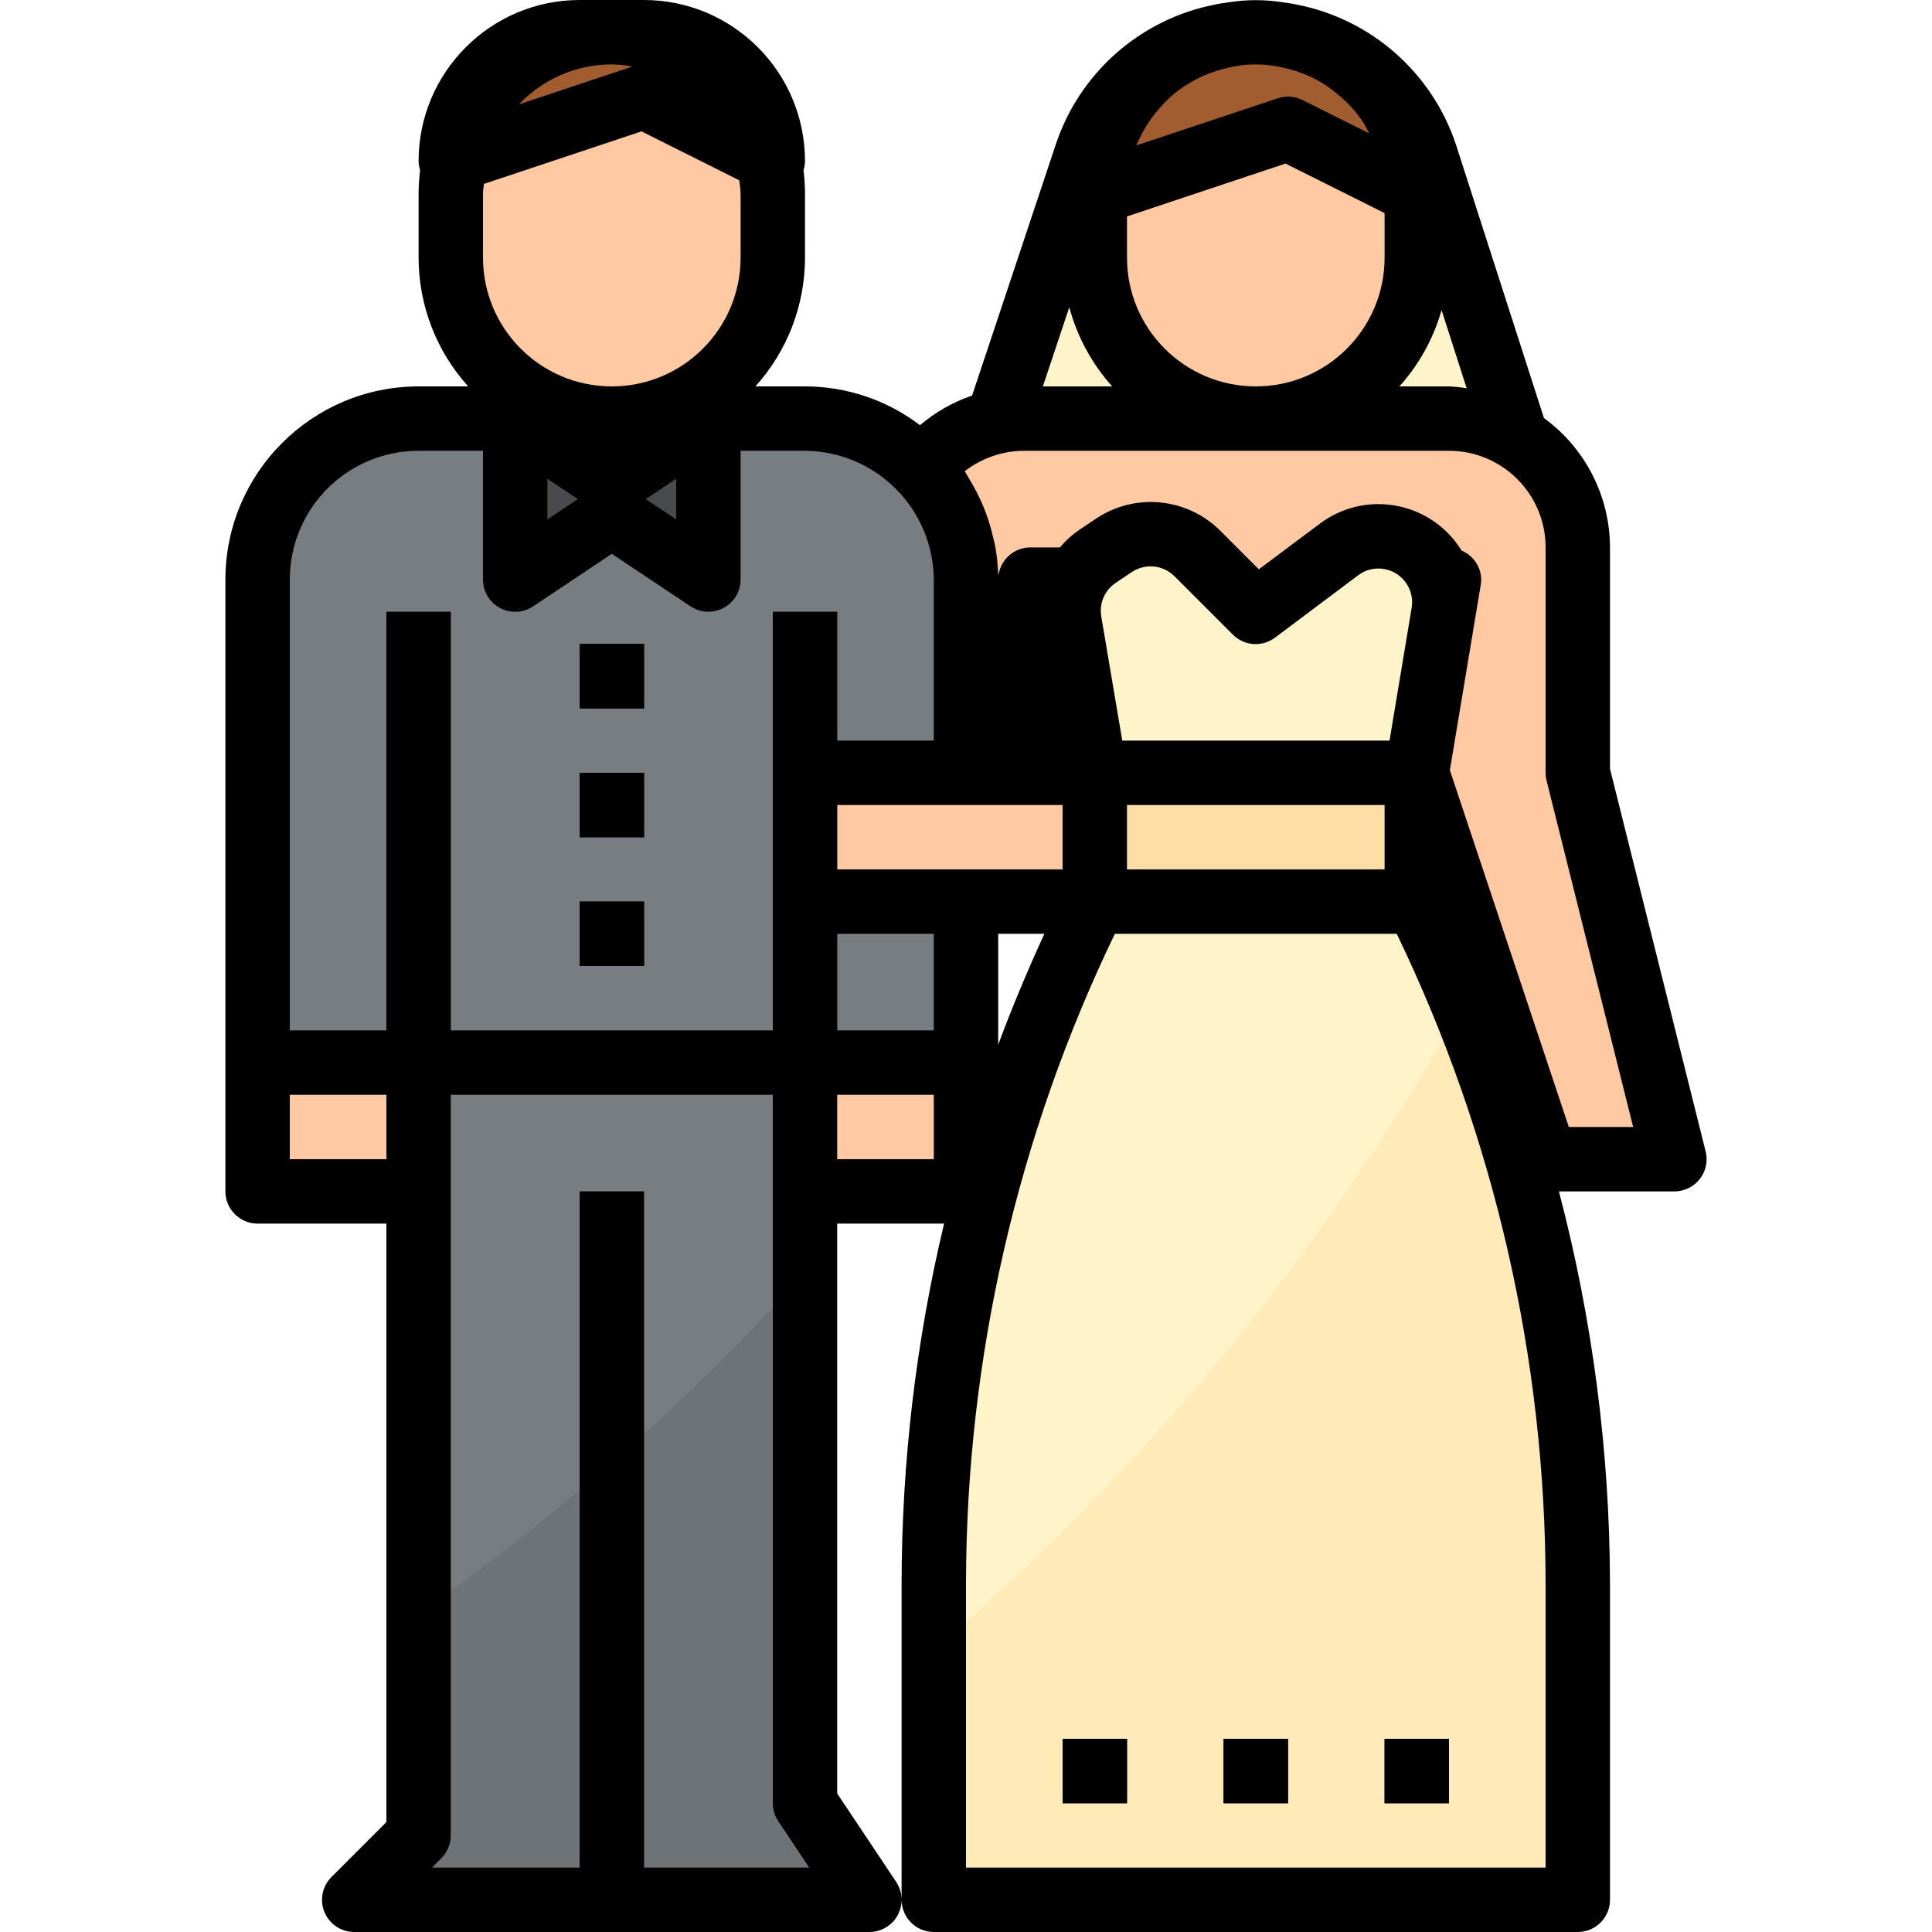
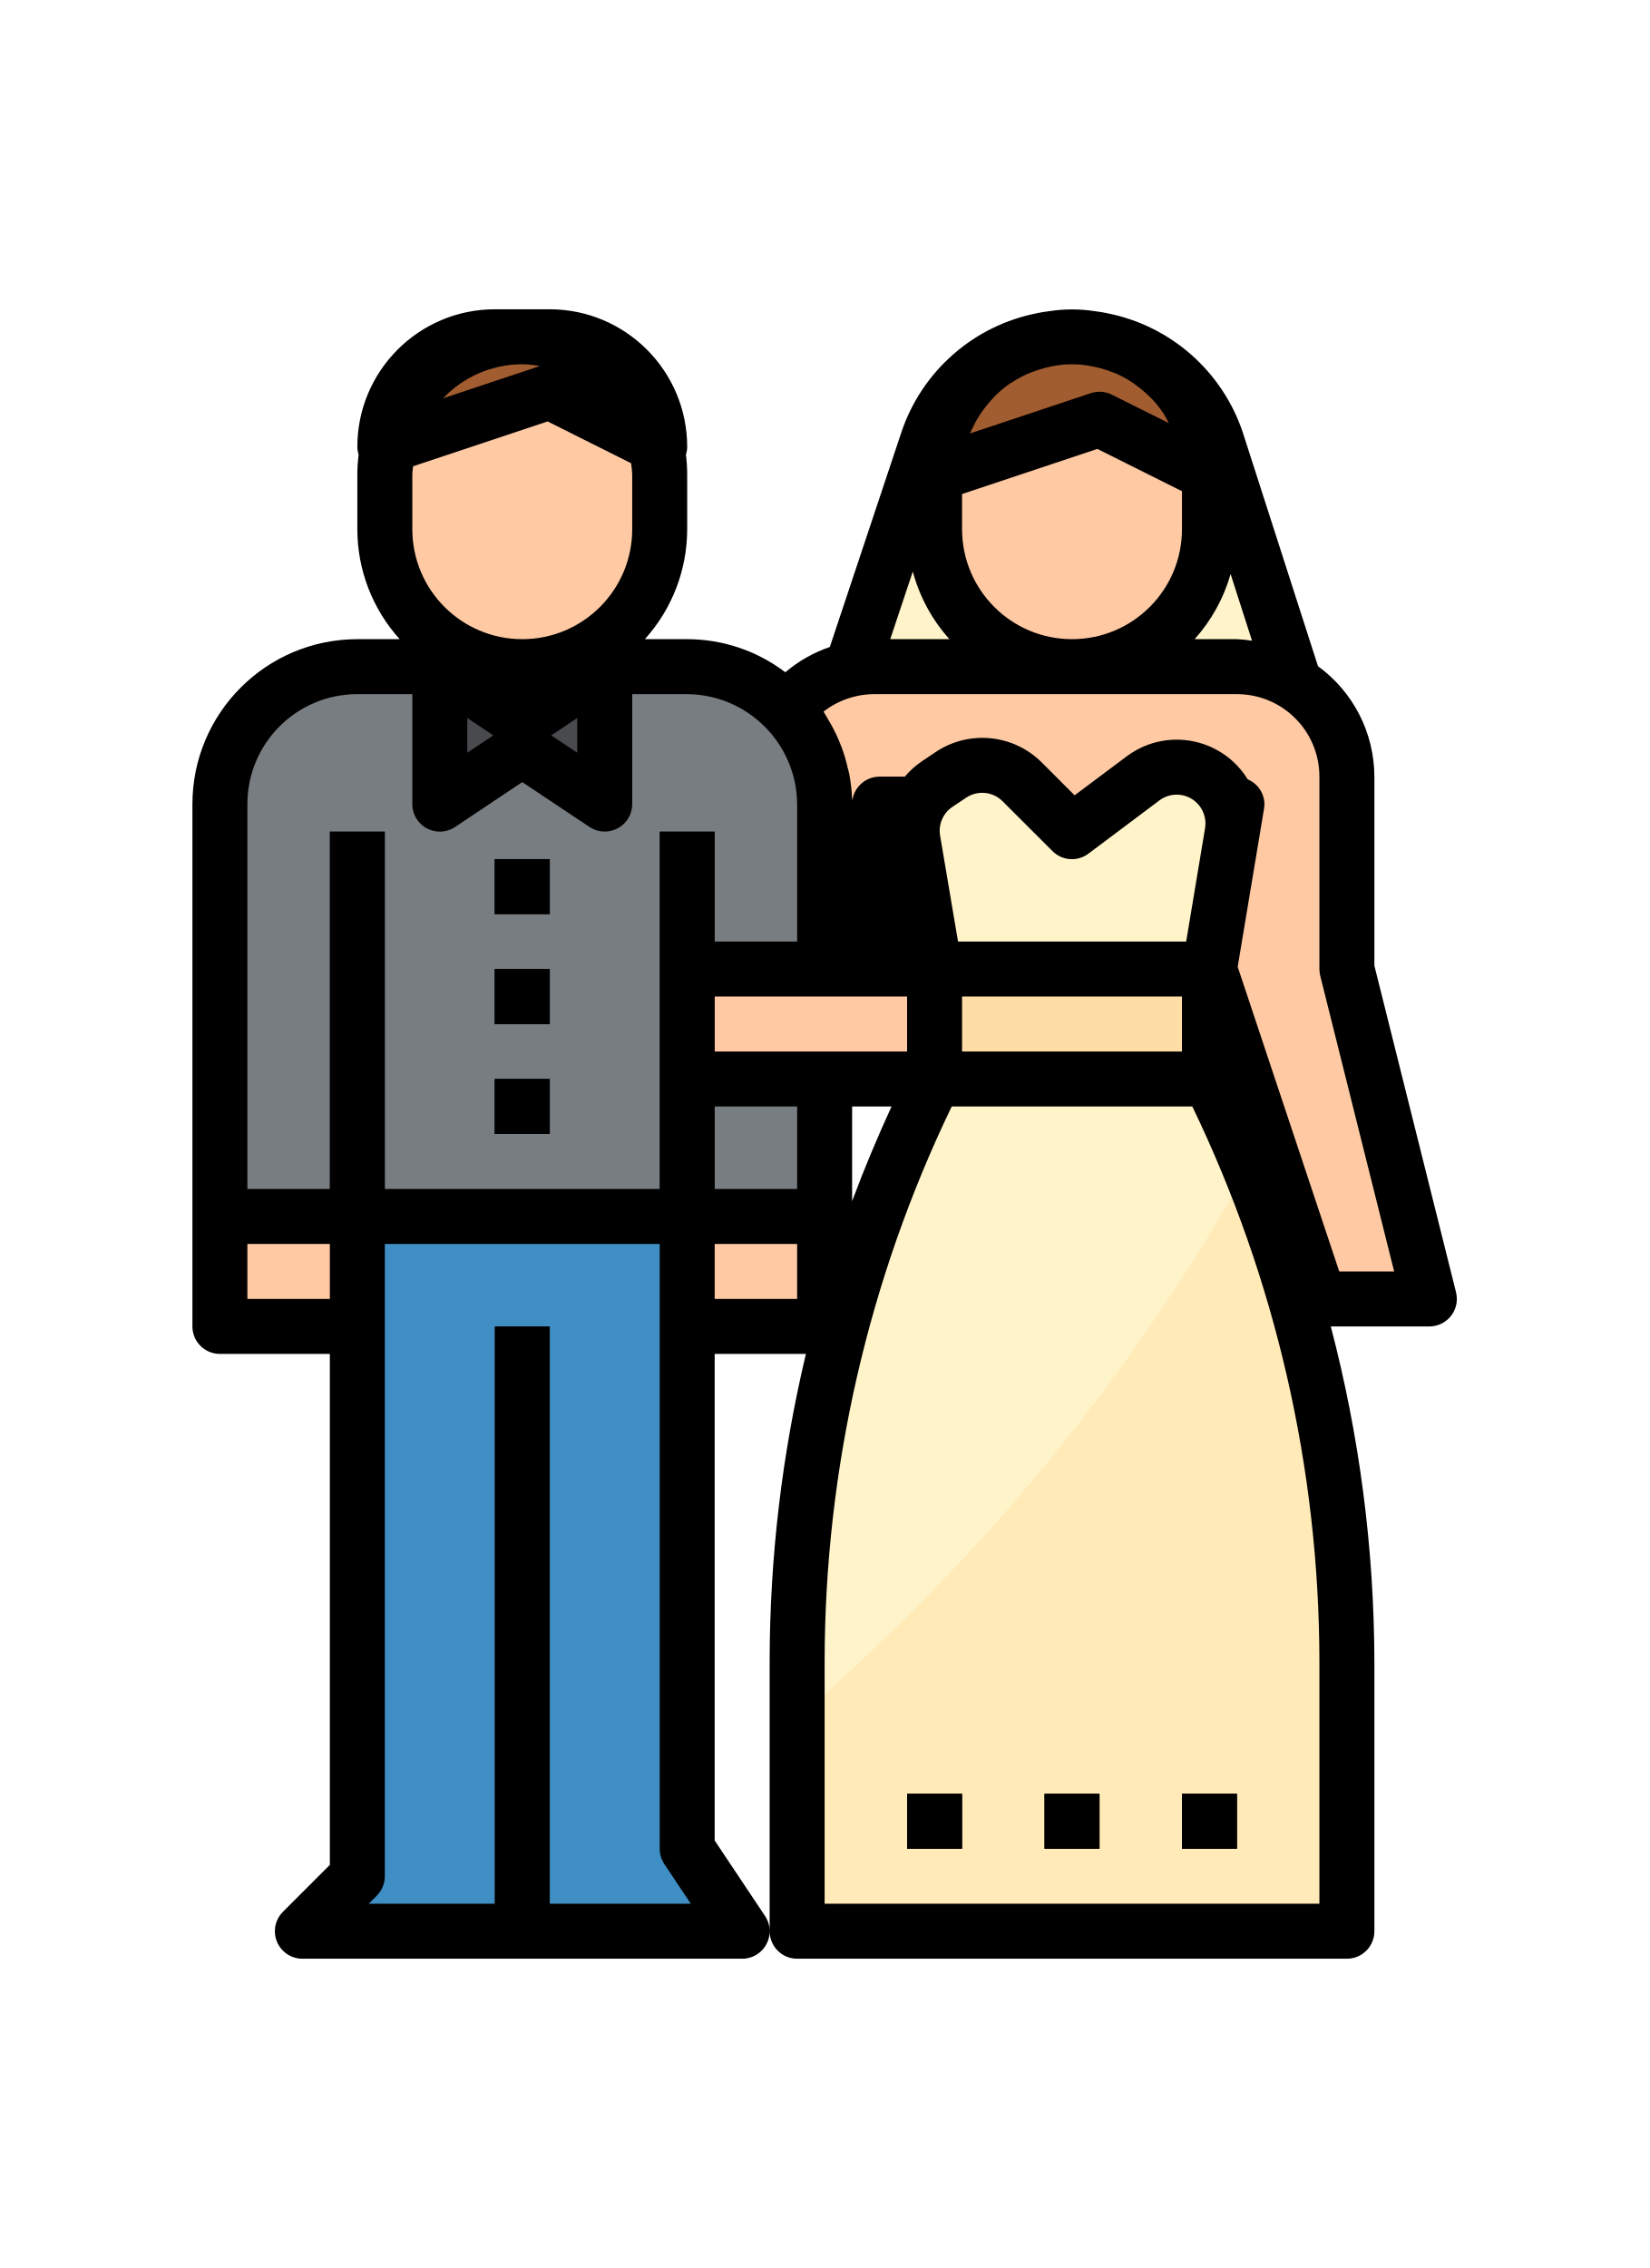
- <svg xmlns="http://www.w3.org/2000/svg" version="1.1" id="Capa_1" x="0px" y="0px" viewBox="0 0 480 480" style="enable-background:new 0 0 480 480;" xml:space="preserve">
+ <svg xmlns="http://www.w3.org/2000/svg" version="1.1" id="Capa_1" x="0px" y="0px" viewBox="0 0 480 480" width="40" height="55" style="enable-background:new 0 0 480 480;" xml:space="preserve">
  <path style="fill:#FEC9A3;" d="M392,192v-56c0-17.673-14.327-32-32-32H254.4c-13.456,0.001-25.474,8.419-30.072,21.064L200,192v32  h32l24-80h8l8,48h80l32,96h32L392,192z" />
  <path style="fill:#FFF3C9;" d="M376,104H248l21.88-65.6C275.909,20.254,292.879,8.006,312,8c19.121,0.006,36.091,12.254,42.12,30.4  L376,104z" />
-   <path style="fill:#787D82;" d="M104,264v32v160l-16,16h128l-16-24V296v-32H104z" />
-   <path style="fill:#6E7378;" d="M200,316.2c-28.699,31.761-60.905,60.169-96,84.68V456l-16,16h128l-16-24V316.2z" />
+   <path style="fill:#408fc4;" d="M104,264v32v160l-16,16h128l-16-24V296v-32H104z" />
+   <path style="fill:#408fc4;" d="M200,316.2c-28.699,31.761-60.905,60.169-96,84.68V456l-16,16h128l-16-24V316.2z" />
  <path style="fill:#FEC9A3;" d="M152,8L152,8c22.091,0,40,17.909,40,40v16c0,22.091-17.909,40-40,40l0,0c-22.091,0-40-17.909-40-40  V48C112,25.909,129.909,8,152,8z" />
  <path style="fill:#484A4D;" d="M144,296h16v176h-16V296z" />
  <path style="fill:#A15D30;" d="M192,40l-32-16l-48,16c0-17.673,14.327-32,32-32h16C177.673,8,192,22.327,192,40z" />
  <path style="fill:#FEC9A3;" d="M64,264h40v32H64V264z" />
  <path style="fill:#787D82;" d="M200,104h-96c-22.091,0-40,17.909-40,40v120h176V144C240,121.909,222.091,104,200,104z" />
  <path style="fill:#FEC9A3;" d="M200,264h40v32h-40V264z" />
  <g>
    <path style="fill:#484A4D;" d="M96,152h16v112H96V152z" />
    <path style="fill:#484A4D;" d="M192,152h16v112h-16V152z" />
    <g>
      <path id="SVGCleanerId_2" style="fill:#484A4D;" d="M144,160h16v16h-16V160z" />
    </g>
    <g>
      <path id="SVGCleanerId_4" style="fill:#484A4D;" d="M144,192h16v16h-16V192z" />
    </g>
    <g>
      <path id="SVGCleanerId_3" style="fill:#484A4D;" d="M144,224h16v16h-16V224z" />
    </g>
  </g>
  <path style="fill:#FEC9A3;" d="M312,8L312,8c22.091,0,40,17.909,40,40v16c0,22.091-17.909,40-40,40l0,0c-22.091,0-40-17.909-40-40  V48C272,25.909,289.909,8,312,8z" />
  <path style="fill:#FFF3C9;" d="M392,472H232v-78.56c0.001-58.819,13.696-116.83,40-169.44h80c26.304,52.61,39.999,110.621,40,169.44  V472z" />
  <path style="fill:#FFEAB8;" d="M232,409.96V472h160v-78.56c-0.038-49.345-9.718-98.207-28.496-143.84  C329.482,310.399,284.96,364.691,232,409.96L232,409.96z" />
  <path style="fill:#FFDDA6;" d="M272,192h80v32h-80V192z" />
  <path style="fill:#FFF3C9;" d="M272.8,138.128l4-2.68c6.492-4.328,15.136-3.474,20.656,2.04L312,152l20.64-15.48  c6.518-4.887,15.638-4.239,21.4,1.52c3.743,3.738,5.448,9.055,4.576,14.272L352,192h-80l-6.256-37.56  C264.68,148.088,267.442,141.702,272.8,138.128L272.8,138.128z" />
  <path style="fill:#FEC9A3;" d="M208,192h64v32h-64V192z" />
  <path style="fill:#A15D30;" d="M272,48l48-16l32,16c0-22.091-17.909-40-40-40S272,25.909,272,48z" />
  <g>
    <g>
      <path id="SVGCleanerId_0" style="fill:#FFDDA6;" d="M304,432h16v16h-16V432z" />
    </g>
    <path style="fill:#FFDDA6;" d="M264,432h16v16h-16V432z" />
    <g>
      <path id="SVGCleanerId_1" style="fill:#FFDDA6;" d="M344,432h16v16h-16V432z" />
    </g>
  </g>
  <path style="fill:#FFF3C9;" d="M128,104l24,24l24-24H128z" />
  <path style="fill:#484A4D;" d="M128,104v40l24-16l24,16v-40l-24,16L128,104z" />
  <g>
    <path id="SVGCleanerId_2_1_" d="M144,160h16v16h-16V160z" />
  </g>
  <path d="M144,192h16v16h-16V192z" />
  <g>
    <path id="SVGCleanerId_3_1_" d="M144,224h16v16h-16V224z" />
  </g>
  <g>
    <path id="SVGCleanerId_0_1_" d="M304,432h16v16h-16V432z" />
  </g>
  <path d="M264,432h16v16h-16V432z" />
  <g>
    <path id="SVGCleanerId_1_1_" d="M344,432h16v16h-16V432z" />
  </g>
  <g>
    <path id="SVGCleanerId_2_2_" d="M144,160h16v16h-16V160z" />
  </g>
  <path id="SVGCleanerId_4_1_" d="M144,192h16v16h-16V192z" />
  <g>
    <path id="SVGCleanerId_3_2_" d="M144,224h16v16h-16V224z" />
  </g>
  <g>
    <path id="SVGCleanerId_0_2_" d="M304,432h16v16h-16V432z" />
  </g>
  <path d="M264,432h16v16h-16V432z" />
  <g>
    <path id="SVGCleanerId_1_2_" d="M344,432h16v16h-16V432z" />
  </g>
  <path d="M423.76,286.056L400,191.016V136c-0.032-12.713-6.128-24.649-16.408-32.128l-21.88-68  c-5.982-17.917-21.169-31.211-39.72-34.768c-0.128,0-0.256-0.072-0.392-0.096c-0.928-0.176-1.856-0.304-2.792-0.424  c-4.504-0.724-9.096-0.724-13.6,0c-0.936,0.12-1.864,0.248-2.792,0.424c-0.136,0-0.264,0.064-0.392,0.096  c-18.552,3.553-33.738,16.849-39.712,34.768l-20.8,62.4c-4.737,1.627-9.13,4.123-12.952,7.36C220.349,99.386,210.317,96.003,200,96  h-12.32c7.927-8.773,12.317-20.176,12.32-32V48c-0.009-1.907-0.132-3.812-0.368-5.704c0.236-0.743,0.36-1.517,0.368-2.296  c-0.026-22.08-17.92-39.974-40-40h-16c-22.08,0.026-39.974,17.92-40,40c0.012,0.774,0.139,1.543,0.376,2.28  c-0.239,1.898-0.364,3.808-0.376,5.72v16c0.003,11.824,4.393,23.227,12.32,32H104c-26.499,0.026-47.974,21.501-48,48v152  c0,4.418,3.582,8,8,8h32v148.688l-13.656,13.656c-3.124,3.125-3.123,8.19,0.002,11.314C83.846,479.157,85.879,480,88,480h128  c4.418,0.001,8.001-3.581,8.001-7.999c0-1.581-0.468-3.126-1.345-4.441L208,445.6V304h26.552  c-6.983,29.302-10.524,59.318-10.552,89.44V472c0,4.418,3.582,8,8,8h160c4.418,0,8-3.582,8-8v-78.56  c-0.08-32.887-4.343-65.63-12.688-97.44H416c4.418,0,8-3.582,8-8C424,287.344,423.919,286.692,423.76,286.056L423.76,286.056z   M364.392,96.456c-1.454-0.237-2.92-0.39-4.392-0.456h-12.32c4.893-5.437,8.475-11.923,10.472-18.96L364.392,96.456z M280,64V53.768  l39.384-13.128L344,52.944V64c0,17.673-14.327,32-32,32S280,81.673,280,64z M317.752,16.584c0.504,0.088,1.008,0.208,1.504,0.32  c1.529,0.354,3.029,0.822,4.488,1.4c0.304,0.12,0.624,0.2,0.92,0.336c1.672,0.726,3.278,1.596,4.8,2.6  c0.376,0.248,0.736,0.528,1.104,0.8c1.193,0.856,2.326,1.791,3.392,2.8c0.32,0.304,0.648,0.584,0.952,0.896  c1.268,1.297,2.425,2.699,3.456,4.192c0.192,0.272,0.336,0.568,0.512,0.8c0.488,0.8,0.872,1.6,1.296,2.4l-16.6-8.288  c-1.899-0.94-4.091-1.095-6.104-0.432L282.344,36.12c0-0.096,0.048-0.192,0.088-0.288c0.168-0.408,0.392-0.8,0.576-1.184  c0.601-1.31,1.29-2.577,2.064-3.792c0.328-0.512,0.68-1.008,1.032-1.504c0.792-1.089,1.65-2.128,2.568-3.112  c0.368-0.392,0.704-0.8,1.088-1.168c1.314-1.289,2.735-2.464,4.248-3.512c0.224-0.152,0.48-0.264,0.712-0.416  c1.341-0.86,2.742-1.622,4.192-2.28c0.536-0.24,1.088-0.44,1.64-0.656c1.282-0.491,2.594-0.9,3.928-1.224  c0.56-0.136,1.12-0.288,1.688-0.392c3.821-0.785,7.763-0.785,11.584,0V16.584z M265.664,76.32c1.949,7.309,5.6,14.053,10.656,19.68  h-17.224L265.664,76.32z M240,200h24v16h-56v-16H240z M208,232h24v24h-24V232z M248,232h11.472c-4.144,9.04-8,18.208-11.472,27.544  V232z M280,200h64v16h-64V200z M350.728,150.976L345.224,184h-66.4l-5.224-30.88c-0.54-3.246,0.875-6.507,3.616-8.328l4-2.68  c3.325-2.204,7.741-1.766,10.568,1.048l14.512,14.504c2.824,2.84,7.312,3.154,10.504,0.736l20.64-15.48  c3.702-2.774,8.952-2.021,11.725,1.682C350.532,146.425,351.096,148.727,350.728,150.976z M168,118.952v10.096L160.424,124  L168,118.952z M143.576,124L136,129.048v-10.096L143.576,124z M152,16c1.726,0.035,3.446,0.209,5.144,0.52l-28.208,9.4  C134.942,19.595,143.278,16.01,152,16z M120,64V48c0-0.8,0.176-1.536,0.232-2.312l39.152-13.048l24.288,12.16  c0.166,1.06,0.275,2.128,0.328,3.2v16c0,17.673-14.327,32-32,32S120,81.673,120,64z M72,144c0-17.673,14.327-32,32-32h16v32  c-0.001,4.418,3.581,8.001,7.999,8.001c1.581,0,3.126-0.468,4.441-1.345L152,137.6l19.56,13.04  c3.675,2.452,8.643,1.461,11.095-2.215c0.874-1.31,1.342-2.85,1.345-4.425v-32h16c17.617,0.135,31.865,14.383,32,32v40h-24v-32h-16  v104h-80V152H96v104H72V144z M72,288v-16h24v16H72z M160,464V296h-16v168h-36.688l2.344-2.344c1.5-1.5,2.344-3.534,2.344-5.656V272  h80v176c0.003,1.58,0.47,3.124,1.344,4.44l7.712,11.56H160z M232,288h-24v-16h24V288z M384,464H240v-70.56  c0.069-55.905,12.709-111.08,36.984-161.44h70.032c24.275,50.36,36.915,105.535,36.984,161.44V464z M389.768,280l-29.552-88.648  l2.592-15.552l3.696-22.176l1.376-8.288c0.079-0.441,0.119-0.888,0.12-1.336c-0.043-3.155-1.953-5.983-4.864-7.2  c-7.017-11.412-21.956-14.975-33.367-7.958c-0.664,0.408-1.307,0.848-1.929,1.318l-15.088,11.28l-9.6-9.6  c-8.233-8.19-21.091-9.46-30.768-3.04l-4,2.688c-1.887,1.262-3.586,2.784-5.048,4.52H256c-3.534,0-6.65,2.319-7.664,5.704  l-0.336,1.16c-0.069-2.503-0.336-4.996-0.8-7.456c-0.112-0.632-0.312-1.24-0.456-1.864c-0.458-2.05-1.051-4.068-1.776-6.04  c-0.296-0.8-0.624-1.6-0.968-2.4c-0.825-1.898-1.774-3.739-2.84-5.512c-0.352-0.584-0.656-1.192-1.032-1.768  c-0.16-0.248-0.272-0.512-0.44-0.752c4.207-3.275,9.381-5.061,14.712-5.08H360c13.255,0,24,10.745,24,24v56  c0,0.655,0.081,1.308,0.24,1.944L405.752,280L389.768,280z" />
  <g>
</g>
  <g>
</g>
  <g>
</g>
  <g>
</g>
  <g>
</g>
  <g>
</g>
  <g>
</g>
  <g>
</g>
  <g>
</g>
  <g>
</g>
  <g>
</g>
  <g>
</g>
  <g>
</g>
  <g>
</g>
  <g>
</g>
</svg>
